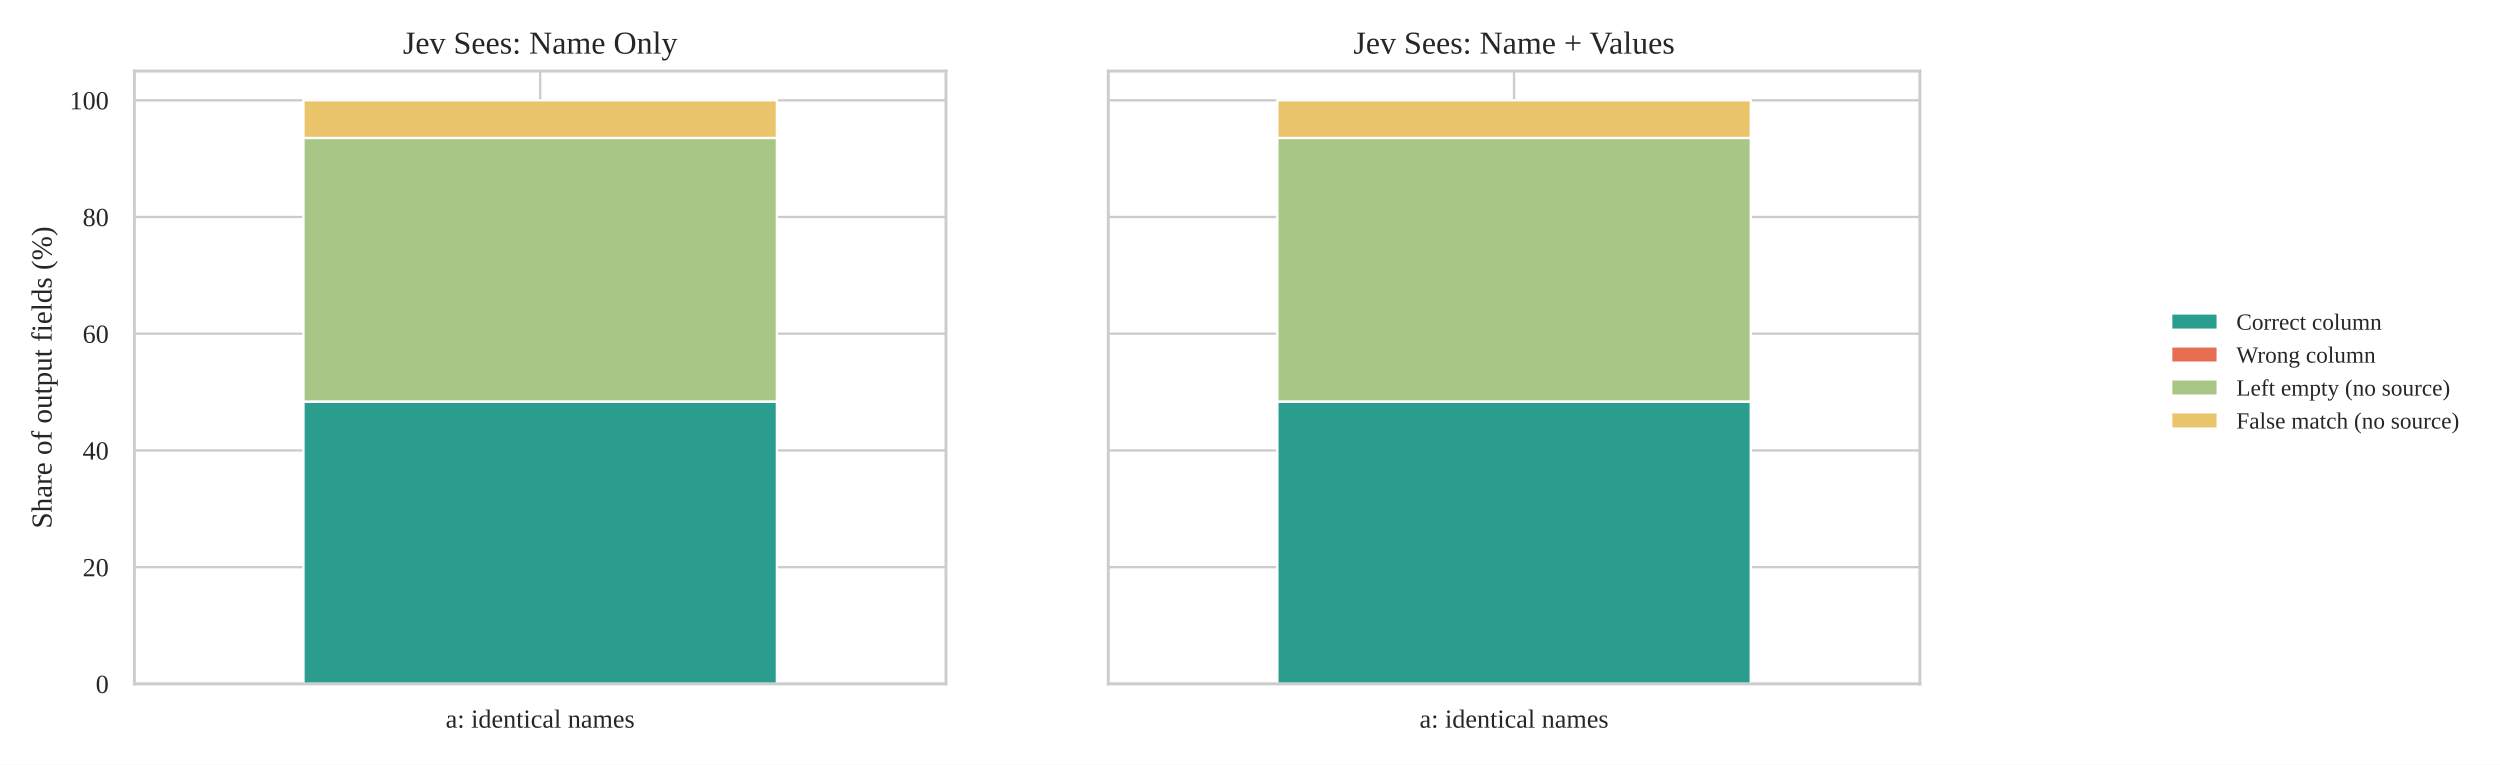
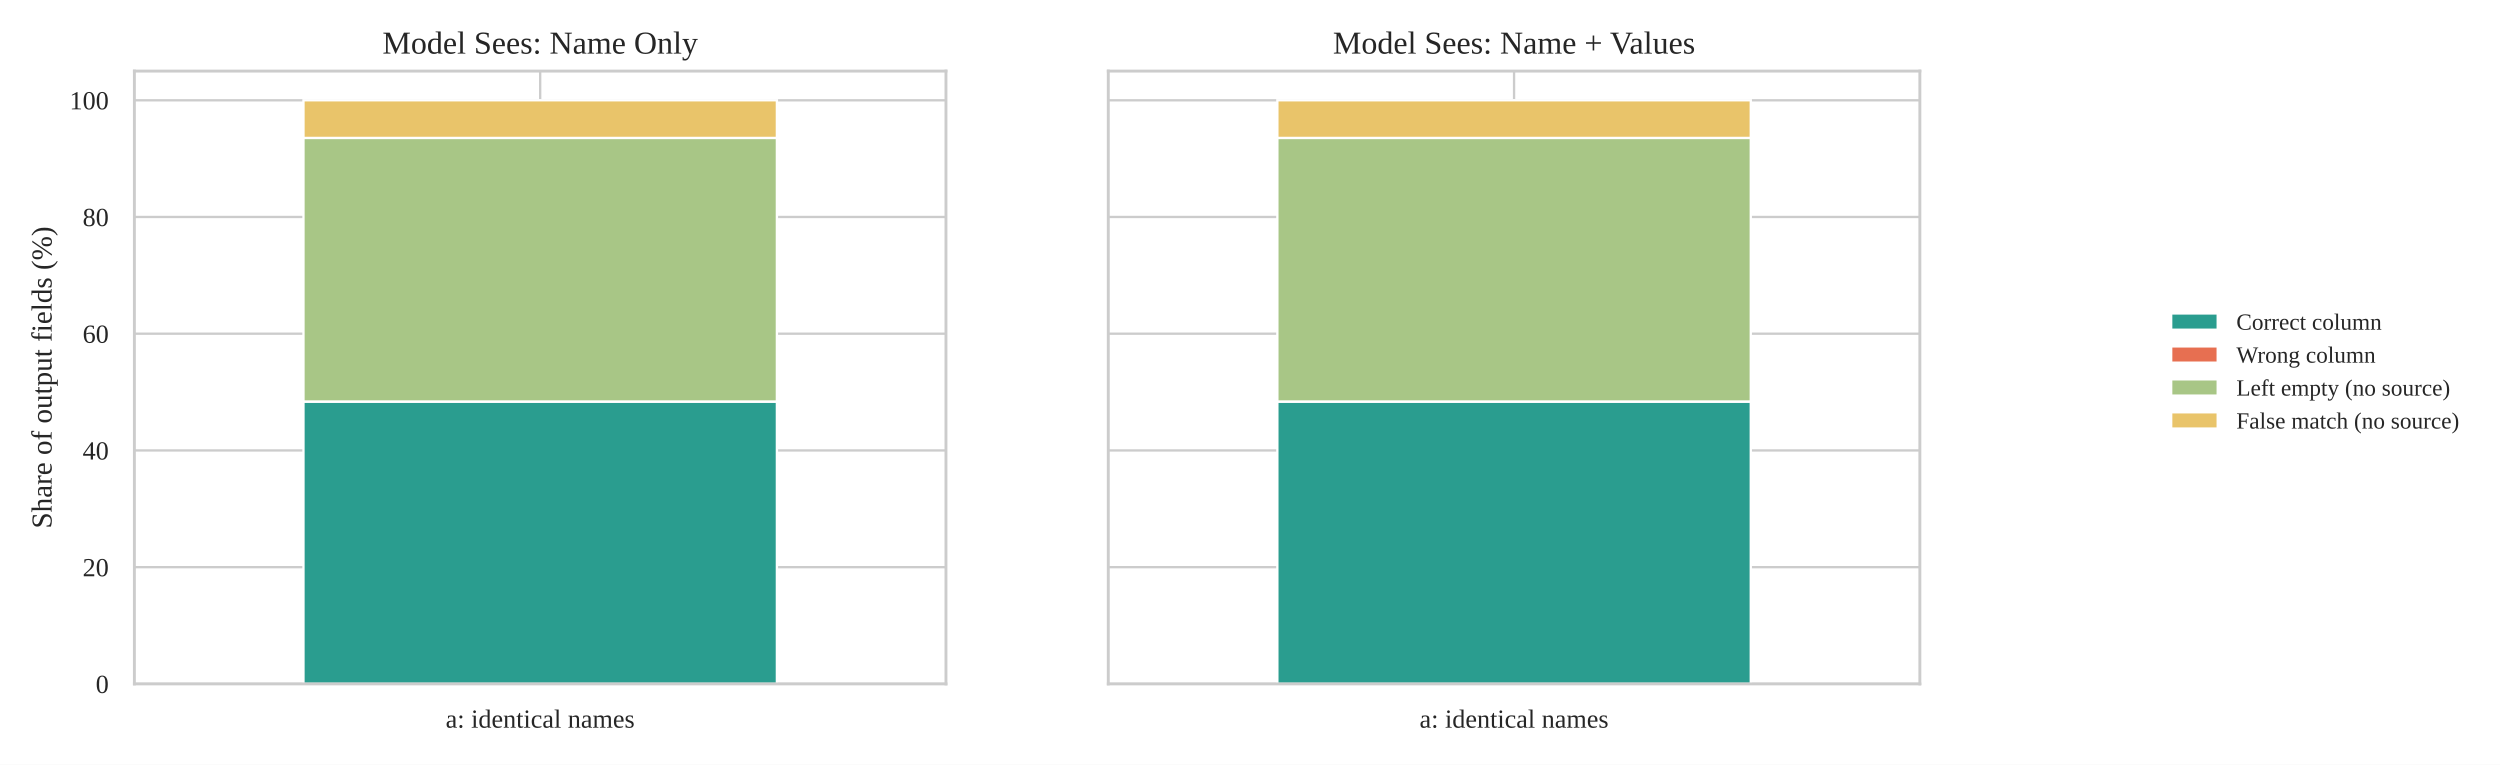
<svg xmlns="http://www.w3.org/2000/svg" width="859.444pt" height="262.902pt" viewBox="0 0 859.444 262.902" version="1.1">
  <defs>
    <style type="text/css">*{stroke-linejoin: round; stroke-linecap: butt}</style>
  </defs>
  <g id="figure_1">
    <g id="patch_1">
      <path d="M 0 262.902  L 859.444 262.902  L 859.444 0  L 0 0  z " style="fill: #ffffff" />
    </g>
    <g id="axes_1">
      <g id="patch_2">
        <path d="M 46.202 235.11  L 325.202 235.11  L 325.202 24.438  L 46.202 24.438  z " style="fill: #ffffff" />
      </g>
      <g id="matplotlib.axis_1">
        <g id="xtick_1">
          <g id="line2d_1">
-             <path d="M 185.702 235.11  L 185.702 24.438  " clip-path="url(#pdc34143e18)" style="fill: none; stroke: #cccccc; stroke-width: 0.8; stroke-linecap: round" />
+             <path d="M 185.702 235.11  L 185.702 24.438  " clip-path="url(#p47be2c4800)" style="fill: none; stroke: #cccccc; stroke-width: 0.8; stroke-linecap: round" />
          </g>
          <g id="text_1">
            <text style="font-size: 9px; font-family: 'Times New Roman', 'Times', 'DejaVu Serif', serif; text-anchor: middle; fill: #262626" x="185.702" y="250.16" transform="rotate(-0 185.702 250.1595)">a: identical names</text>
          </g>
        </g>
      </g>
      <g id="matplotlib.axis_2">
        <g id="ytick_1">
          <g id="line2d_2">
-             <path d="M 46.202 235.11  L 325.202 235.11  " clip-path="url(#pdc34143e18)" style="fill: none; stroke: #cccccc; stroke-width: 0.8; stroke-linecap: round" />
+             <path d="M 46.202 235.11  L 325.202 235.11  " clip-path="url(#p47be2c4800)" style="fill: none; stroke: #cccccc; stroke-width: 0.8; stroke-linecap: round" />
          </g>
          <g id="text_2">
            <text style="font-size: 9px; font-family: 'Times New Roman', 'Times', 'DejaVu Serif', serif; text-anchor: end; fill: #262626" x="37.402" y="238.23" transform="rotate(-0 37.40195 238.2302)">0</text>
          </g>
        </g>
        <g id="ytick_2">
          <g id="line2d_3">
-             <path d="M 46.202 194.982  L 325.202 194.982  " clip-path="url(#pdc34143e18)" style="fill: none; stroke: #cccccc; stroke-width: 0.8; stroke-linecap: round" />
+             <path d="M 46.202 194.982  L 325.202 194.982  " clip-path="url(#p47be2c4800)" style="fill: none; stroke: #cccccc; stroke-width: 0.8; stroke-linecap: round" />
          </g>
          <g id="text_3">
            <text style="font-size: 9px; font-family: 'Times New Roman', 'Times', 'DejaVu Serif', serif; text-anchor: end; fill: #262626" x="37.402" y="198.102" transform="rotate(-0 37.40195 198.1022)">20</text>
          </g>
        </g>
        <g id="ytick_3">
          <g id="line2d_4">
-             <path d="M 46.202 154.854  L 325.202 154.854  " clip-path="url(#pdc34143e18)" style="fill: none; stroke: #cccccc; stroke-width: 0.8; stroke-linecap: round" />
+             <path d="M 46.202 154.854  L 325.202 154.854  " clip-path="url(#p47be2c4800)" style="fill: none; stroke: #cccccc; stroke-width: 0.8; stroke-linecap: round" />
          </g>
          <g id="text_4">
            <text style="font-size: 9px; font-family: 'Times New Roman', 'Times', 'DejaVu Serif', serif; text-anchor: end; fill: #262626" x="37.402" y="157.974" transform="rotate(-0 37.40195 157.9742)">40</text>
          </g>
        </g>
        <g id="ytick_4">
          <g id="line2d_5">
-             <path d="M 46.202 114.726  L 325.202 114.726  " clip-path="url(#pdc34143e18)" style="fill: none; stroke: #cccccc; stroke-width: 0.8; stroke-linecap: round" />
+             <path d="M 46.202 114.726  L 325.202 114.726  " clip-path="url(#p47be2c4800)" style="fill: none; stroke: #cccccc; stroke-width: 0.8; stroke-linecap: round" />
          </g>
          <g id="text_5">
            <text style="font-size: 9px; font-family: 'Times New Roman', 'Times', 'DejaVu Serif', serif; text-anchor: end; fill: #262626" x="37.402" y="117.846" transform="rotate(-0 37.40195 117.8462)">60</text>
          </g>
        </g>
        <g id="ytick_5">
          <g id="line2d_6">
-             <path d="M 46.202 74.598  L 325.202 74.598  " clip-path="url(#pdc34143e18)" style="fill: none; stroke: #cccccc; stroke-width: 0.8; stroke-linecap: round" />
+             <path d="M 46.202 74.598  L 325.202 74.598  " clip-path="url(#p47be2c4800)" style="fill: none; stroke: #cccccc; stroke-width: 0.8; stroke-linecap: round" />
          </g>
          <g id="text_6">
            <text style="font-size: 9px; font-family: 'Times New Roman', 'Times', 'DejaVu Serif', serif; text-anchor: end; fill: #262626" x="37.402" y="77.718" transform="rotate(-0 37.40195 77.71824)">80</text>
          </g>
        </g>
        <g id="ytick_6">
          <g id="line2d_7">
-             <path d="M 46.202 34.47  L 325.202 34.47  " clip-path="url(#pdc34143e18)" style="fill: none; stroke: #cccccc; stroke-width: 0.8; stroke-linecap: round" />
+             <path d="M 46.202 34.47  L 325.202 34.47  " clip-path="url(#p47be2c4800)" style="fill: none; stroke: #cccccc; stroke-width: 0.8; stroke-linecap: round" />
          </g>
          <g id="text_7">
            <text style="font-size: 9px; font-family: 'Times New Roman', 'Times', 'DejaVu Serif', serif; text-anchor: end; fill: #262626" x="37.402" y="37.59" transform="rotate(-0 37.40195 37.59024)">100</text>
          </g>
        </g>
        <g id="text_8">
          <text style="font-size: 10px; font-family: 'Times New Roman', 'Times', 'DejaVu Serif', serif; text-anchor: middle; fill: #262626" x="17.744" y="129.774" transform="rotate(-90 17.74375 129.7741)">Share of output fields (%)</text>
        </g>
      </g>
      <g id="patch_3">
-         <path d="M 104.327 235.11  L 267.077 235.11  L 267.077 138.026  L 104.327 138.026  z " clip-path="url(#pdc34143e18)" style="fill: #2a9d8f; stroke: #ffffff; stroke-width: 0.8; stroke-linejoin: miter" />
+         <path d="M 104.327 235.11  L 267.077 235.11  L 267.077 138.026  L 104.327 138.026  z " clip-path="url(#p47be2c4800)" style="fill: #2a9d8f; stroke: #ffffff; stroke-width: 0.8; stroke-linejoin: miter" />
      </g>
      <g id="patch_4">
-         <path d="M 104.327 138.026  L 267.077 138.026  L 267.077 138.026  L 104.327 138.026  z " clip-path="url(#pdc34143e18)" style="fill: #e76f51; stroke: #ffffff; stroke-width: 0.8; stroke-linejoin: miter" />
+         <path d="M 104.327 138.026  L 267.077 138.026  L 267.077 138.026  L 104.327 138.026  z " clip-path="url(#p47be2c4800)" style="fill: #e76f51; stroke: #ffffff; stroke-width: 0.8; stroke-linejoin: miter" />
      </g>
      <g id="patch_5">
-         <path d="M 104.327 138.026  L 267.077 138.026  L 267.077 47.415  L 104.327 47.415  z " clip-path="url(#pdc34143e18)" style="fill: #a8c686; stroke: #ffffff; stroke-width: 0.8; stroke-linejoin: miter" />
+         <path d="M 104.327 138.026  L 267.077 138.026  L 267.077 47.415  L 104.327 47.415  z " clip-path="url(#p47be2c4800)" style="fill: #a8c686; stroke: #ffffff; stroke-width: 0.8; stroke-linejoin: miter" />
      </g>
      <g id="patch_6">
-         <path d="M 104.327 47.415  L 267.077 47.415  L 267.077 34.47  L 104.327 34.47  z " clip-path="url(#pdc34143e18)" style="fill: #e9c46a; stroke: #ffffff; stroke-width: 0.8; stroke-linejoin: miter" />
+         <path d="M 104.327 47.415  L 267.077 47.415  L 267.077 34.47  L 104.327 34.47  z " clip-path="url(#p47be2c4800)" style="fill: #e9c46a; stroke: #ffffff; stroke-width: 0.8; stroke-linejoin: miter" />
      </g>
      <g id="patch_7">
        <path d="M 46.202 235.11  L 46.202 24.438  " style="fill: none; stroke: #cccccc; stroke-linejoin: miter; stroke-linecap: square" />
      </g>
      <g id="patch_8">
        <path d="M 325.202 235.11  L 325.202 24.438  " style="fill: none; stroke: #cccccc; stroke-linejoin: miter; stroke-linecap: square" />
      </g>
      <g id="patch_9">
        <path d="M 46.202 235.11  L 325.202 235.11  " style="fill: none; stroke: #cccccc; stroke-linejoin: miter; stroke-linecap: square" />
      </g>
      <g id="patch_10">
        <path d="M 46.202 24.438  L 325.202 24.438  " style="fill: none; stroke: #cccccc; stroke-linejoin: miter; stroke-linecap: square" />
      </g>
      <g id="text_9">
-         <text style="font-size: 11px; font-family: 'Times New Roman', 'Times', 'DejaVu Serif', serif; text-anchor: middle; fill: #262626" x="185.702" y="18.438" transform="rotate(-0 185.702 18.43812)">Jev Sees: Name Only</text>
+         <text style="font-size: 11px; font-family: 'Times New Roman', 'Times', 'DejaVu Serif', serif; text-anchor: middle; fill: #262626" x="185.702" y="18.438" transform="rotate(-0 185.702 18.43812)">Model Sees: Name Only</text>
      </g>
    </g>
    <g id="axes_2">
      <g id="patch_11">
        <path d="M 381.002 235.11  L 660.002 235.11  L 660.002 24.438  L 381.002 24.438  z " style="fill: #ffffff" />
      </g>
      <g id="matplotlib.axis_3">
        <g id="xtick_2">
          <g id="line2d_8">
-             <path d="M 520.502 235.11  L 520.502 24.438  " clip-path="url(#p39a30a31eb)" style="fill: none; stroke: #cccccc; stroke-width: 0.8; stroke-linecap: round" />
+             <path d="M 520.502 235.11  L 520.502 24.438  " clip-path="url(#pab6ed713a5)" style="fill: none; stroke: #cccccc; stroke-width: 0.8; stroke-linecap: round" />
          </g>
          <g id="text_10">
            <text style="font-size: 9px; font-family: 'Times New Roman', 'Times', 'DejaVu Serif', serif; text-anchor: middle; fill: #262626" x="520.502" y="250.16" transform="rotate(-0 520.502 250.1595)">a: identical names</text>
          </g>
        </g>
      </g>
      <g id="matplotlib.axis_4">
        <g id="ytick_7">
          <g id="line2d_9">
-             <path d="M 381.002 235.11  L 660.002 235.11  " clip-path="url(#p39a30a31eb)" style="fill: none; stroke: #cccccc; stroke-width: 0.8; stroke-linecap: round" />
+             <path d="M 381.002 235.11  L 660.002 235.11  " clip-path="url(#pab6ed713a5)" style="fill: none; stroke: #cccccc; stroke-width: 0.8; stroke-linecap: round" />
          </g>
        </g>
        <g id="ytick_8">
          <g id="line2d_10">
-             <path d="M 381.002 194.982  L 660.002 194.982  " clip-path="url(#p39a30a31eb)" style="fill: none; stroke: #cccccc; stroke-width: 0.8; stroke-linecap: round" />
+             <path d="M 381.002 194.982  L 660.002 194.982  " clip-path="url(#pab6ed713a5)" style="fill: none; stroke: #cccccc; stroke-width: 0.8; stroke-linecap: round" />
          </g>
        </g>
        <g id="ytick_9">
          <g id="line2d_11">
-             <path d="M 381.002 154.854  L 660.002 154.854  " clip-path="url(#p39a30a31eb)" style="fill: none; stroke: #cccccc; stroke-width: 0.8; stroke-linecap: round" />
+             <path d="M 381.002 154.854  L 660.002 154.854  " clip-path="url(#pab6ed713a5)" style="fill: none; stroke: #cccccc; stroke-width: 0.8; stroke-linecap: round" />
          </g>
        </g>
        <g id="ytick_10">
          <g id="line2d_12">
-             <path d="M 381.002 114.726  L 660.002 114.726  " clip-path="url(#p39a30a31eb)" style="fill: none; stroke: #cccccc; stroke-width: 0.8; stroke-linecap: round" />
+             <path d="M 381.002 114.726  L 660.002 114.726  " clip-path="url(#pab6ed713a5)" style="fill: none; stroke: #cccccc; stroke-width: 0.8; stroke-linecap: round" />
          </g>
        </g>
        <g id="ytick_11">
          <g id="line2d_13">
-             <path d="M 381.002 74.598  L 660.002 74.598  " clip-path="url(#p39a30a31eb)" style="fill: none; stroke: #cccccc; stroke-width: 0.8; stroke-linecap: round" />
+             <path d="M 381.002 74.598  L 660.002 74.598  " clip-path="url(#pab6ed713a5)" style="fill: none; stroke: #cccccc; stroke-width: 0.8; stroke-linecap: round" />
          </g>
        </g>
        <g id="ytick_12">
          <g id="line2d_14">
-             <path d="M 381.002 34.47  L 660.002 34.47  " clip-path="url(#p39a30a31eb)" style="fill: none; stroke: #cccccc; stroke-width: 0.8; stroke-linecap: round" />
+             <path d="M 381.002 34.47  L 660.002 34.47  " clip-path="url(#pab6ed713a5)" style="fill: none; stroke: #cccccc; stroke-width: 0.8; stroke-linecap: round" />
          </g>
        </g>
      </g>
      <g id="patch_12">
-         <path d="M 439.127 235.11  L 601.877 235.11  L 601.877 138.026  L 439.127 138.026  z " clip-path="url(#p39a30a31eb)" style="fill: #2a9d8f; stroke: #ffffff; stroke-width: 0.8; stroke-linejoin: miter" />
+         <path d="M 439.127 235.11  L 601.877 235.11  L 601.877 138.026  L 439.127 138.026  z " clip-path="url(#pab6ed713a5)" style="fill: #2a9d8f; stroke: #ffffff; stroke-width: 0.8; stroke-linejoin: miter" />
      </g>
      <g id="patch_13">
-         <path d="M 439.127 138.026  L 601.877 138.026  L 601.877 138.026  L 439.127 138.026  z " clip-path="url(#p39a30a31eb)" style="fill: #e76f51; stroke: #ffffff; stroke-width: 0.8; stroke-linejoin: miter" />
+         <path d="M 439.127 138.026  L 601.877 138.026  L 601.877 138.026  L 439.127 138.026  z " clip-path="url(#pab6ed713a5)" style="fill: #e76f51; stroke: #ffffff; stroke-width: 0.8; stroke-linejoin: miter" />
      </g>
      <g id="patch_14">
-         <path d="M 439.127 138.026  L 601.877 138.026  L 601.877 47.415  L 439.127 47.415  z " clip-path="url(#p39a30a31eb)" style="fill: #a8c686; stroke: #ffffff; stroke-width: 0.8; stroke-linejoin: miter" />
+         <path d="M 439.127 138.026  L 601.877 138.026  L 601.877 47.415  L 439.127 47.415  z " clip-path="url(#pab6ed713a5)" style="fill: #a8c686; stroke: #ffffff; stroke-width: 0.8; stroke-linejoin: miter" />
      </g>
      <g id="patch_15">
-         <path d="M 439.127 47.415  L 601.877 47.415  L 601.877 34.47  L 439.127 34.47  z " clip-path="url(#p39a30a31eb)" style="fill: #e9c46a; stroke: #ffffff; stroke-width: 0.8; stroke-linejoin: miter" />
+         <path d="M 439.127 47.415  L 601.877 47.415  L 601.877 34.47  L 439.127 34.47  z " clip-path="url(#pab6ed713a5)" style="fill: #e9c46a; stroke: #ffffff; stroke-width: 0.8; stroke-linejoin: miter" />
      </g>
      <g id="patch_16">
        <path d="M 381.002 235.11  L 381.002 24.438  " style="fill: none; stroke: #cccccc; stroke-linejoin: miter; stroke-linecap: square" />
      </g>
      <g id="patch_17">
        <path d="M 660.002 235.11  L 660.002 24.438  " style="fill: none; stroke: #cccccc; stroke-linejoin: miter; stroke-linecap: square" />
      </g>
      <g id="patch_18">
        <path d="M 381.002 235.11  L 660.002 235.11  " style="fill: none; stroke: #cccccc; stroke-linejoin: miter; stroke-linecap: square" />
      </g>
      <g id="patch_19">
        <path d="M 381.002 24.438  L 660.002 24.438  " style="fill: none; stroke: #cccccc; stroke-linejoin: miter; stroke-linecap: square" />
      </g>
      <g id="text_11">
-         <text style="font-size: 11px; font-family: 'Times New Roman', 'Times', 'DejaVu Serif', serif; text-anchor: middle; fill: #262626" x="520.502" y="18.438" transform="rotate(-0 520.502 18.43812)">Jev Sees: Name + Values</text>
+         <text style="font-size: 11px; font-family: 'Times New Roman', 'Times', 'DejaVu Serif', serif; text-anchor: middle; fill: #262626" x="520.502" y="18.438" transform="rotate(-0 520.502 18.43812)">Model Sees: Name + Values</text>
      </g>
    </g>
    <g id="legend_1">
      <g id="patch_20">
        <path d="M 746.402 113.353  L 762.402 113.353  L 762.402 107.753  L 746.402 107.753  z " style="fill: #2a9d8f; stroke: #ffffff; stroke-width: 0.8; stroke-linejoin: miter" />
      </g>
      <g id="text_12">
        <text style="font-size: 8px; font-family: 'Times New Roman', 'Times', 'DejaVu Serif', serif; text-anchor: start; fill: #262626" x="768.802" y="113.353" transform="rotate(-0 768.802 113.353)">Correct column</text>
      </g>
      <g id="patch_21">
        <path d="M 746.402 124.68  L 762.402 124.68  L 762.402 119.08  L 746.402 119.08  z " style="fill: #e76f51; stroke: #ffffff; stroke-width: 0.8; stroke-linejoin: miter" />
      </g>
      <g id="text_13">
        <text style="font-size: 8px; font-family: 'Times New Roman', 'Times', 'DejaVu Serif', serif; text-anchor: start; fill: #262626" x="768.802" y="124.68" transform="rotate(-0 768.802 124.6796)">Wrong column</text>
      </g>
      <g id="patch_22">
        <path d="M 746.402 136.006  L 762.402 136.006  L 762.402 130.406  L 746.402 130.406  z " style="fill: #a8c686; stroke: #ffffff; stroke-width: 0.8; stroke-linejoin: miter" />
      </g>
      <g id="text_14">
        <text style="font-size: 8px; font-family: 'Times New Roman', 'Times', 'DejaVu Serif', serif; text-anchor: start; fill: #262626" x="768.802" y="136.006" transform="rotate(-0 768.802 136.0061)">Left empty (no source)</text>
      </g>
      <g id="patch_23">
        <path d="M 746.402 147.333  L 762.402 147.333  L 762.402 141.733  L 746.402 141.733  z " style="fill: #e9c46a; stroke: #ffffff; stroke-width: 0.8; stroke-linejoin: miter" />
      </g>
      <g id="text_15">
        <text style="font-size: 8px; font-family: 'Times New Roman', 'Times', 'DejaVu Serif', serif; text-anchor: start; fill: #262626" x="768.802" y="147.333" transform="rotate(-0 768.802 147.3327)">False match (no source)</text>
      </g>
    </g>
  </g>
  <defs>
-     <clipPath id="pdc34143e18">
+     <clipPath id="p47be2c4800">
      <rect x="46.202" y="24.438" width="279" height="210.672" />
    </clipPath>
-     <clipPath id="p39a30a31eb">
+     <clipPath id="pab6ed713a5">
      <rect x="381.002" y="24.438" width="279" height="210.672" />
    </clipPath>
  </defs>
</svg>
